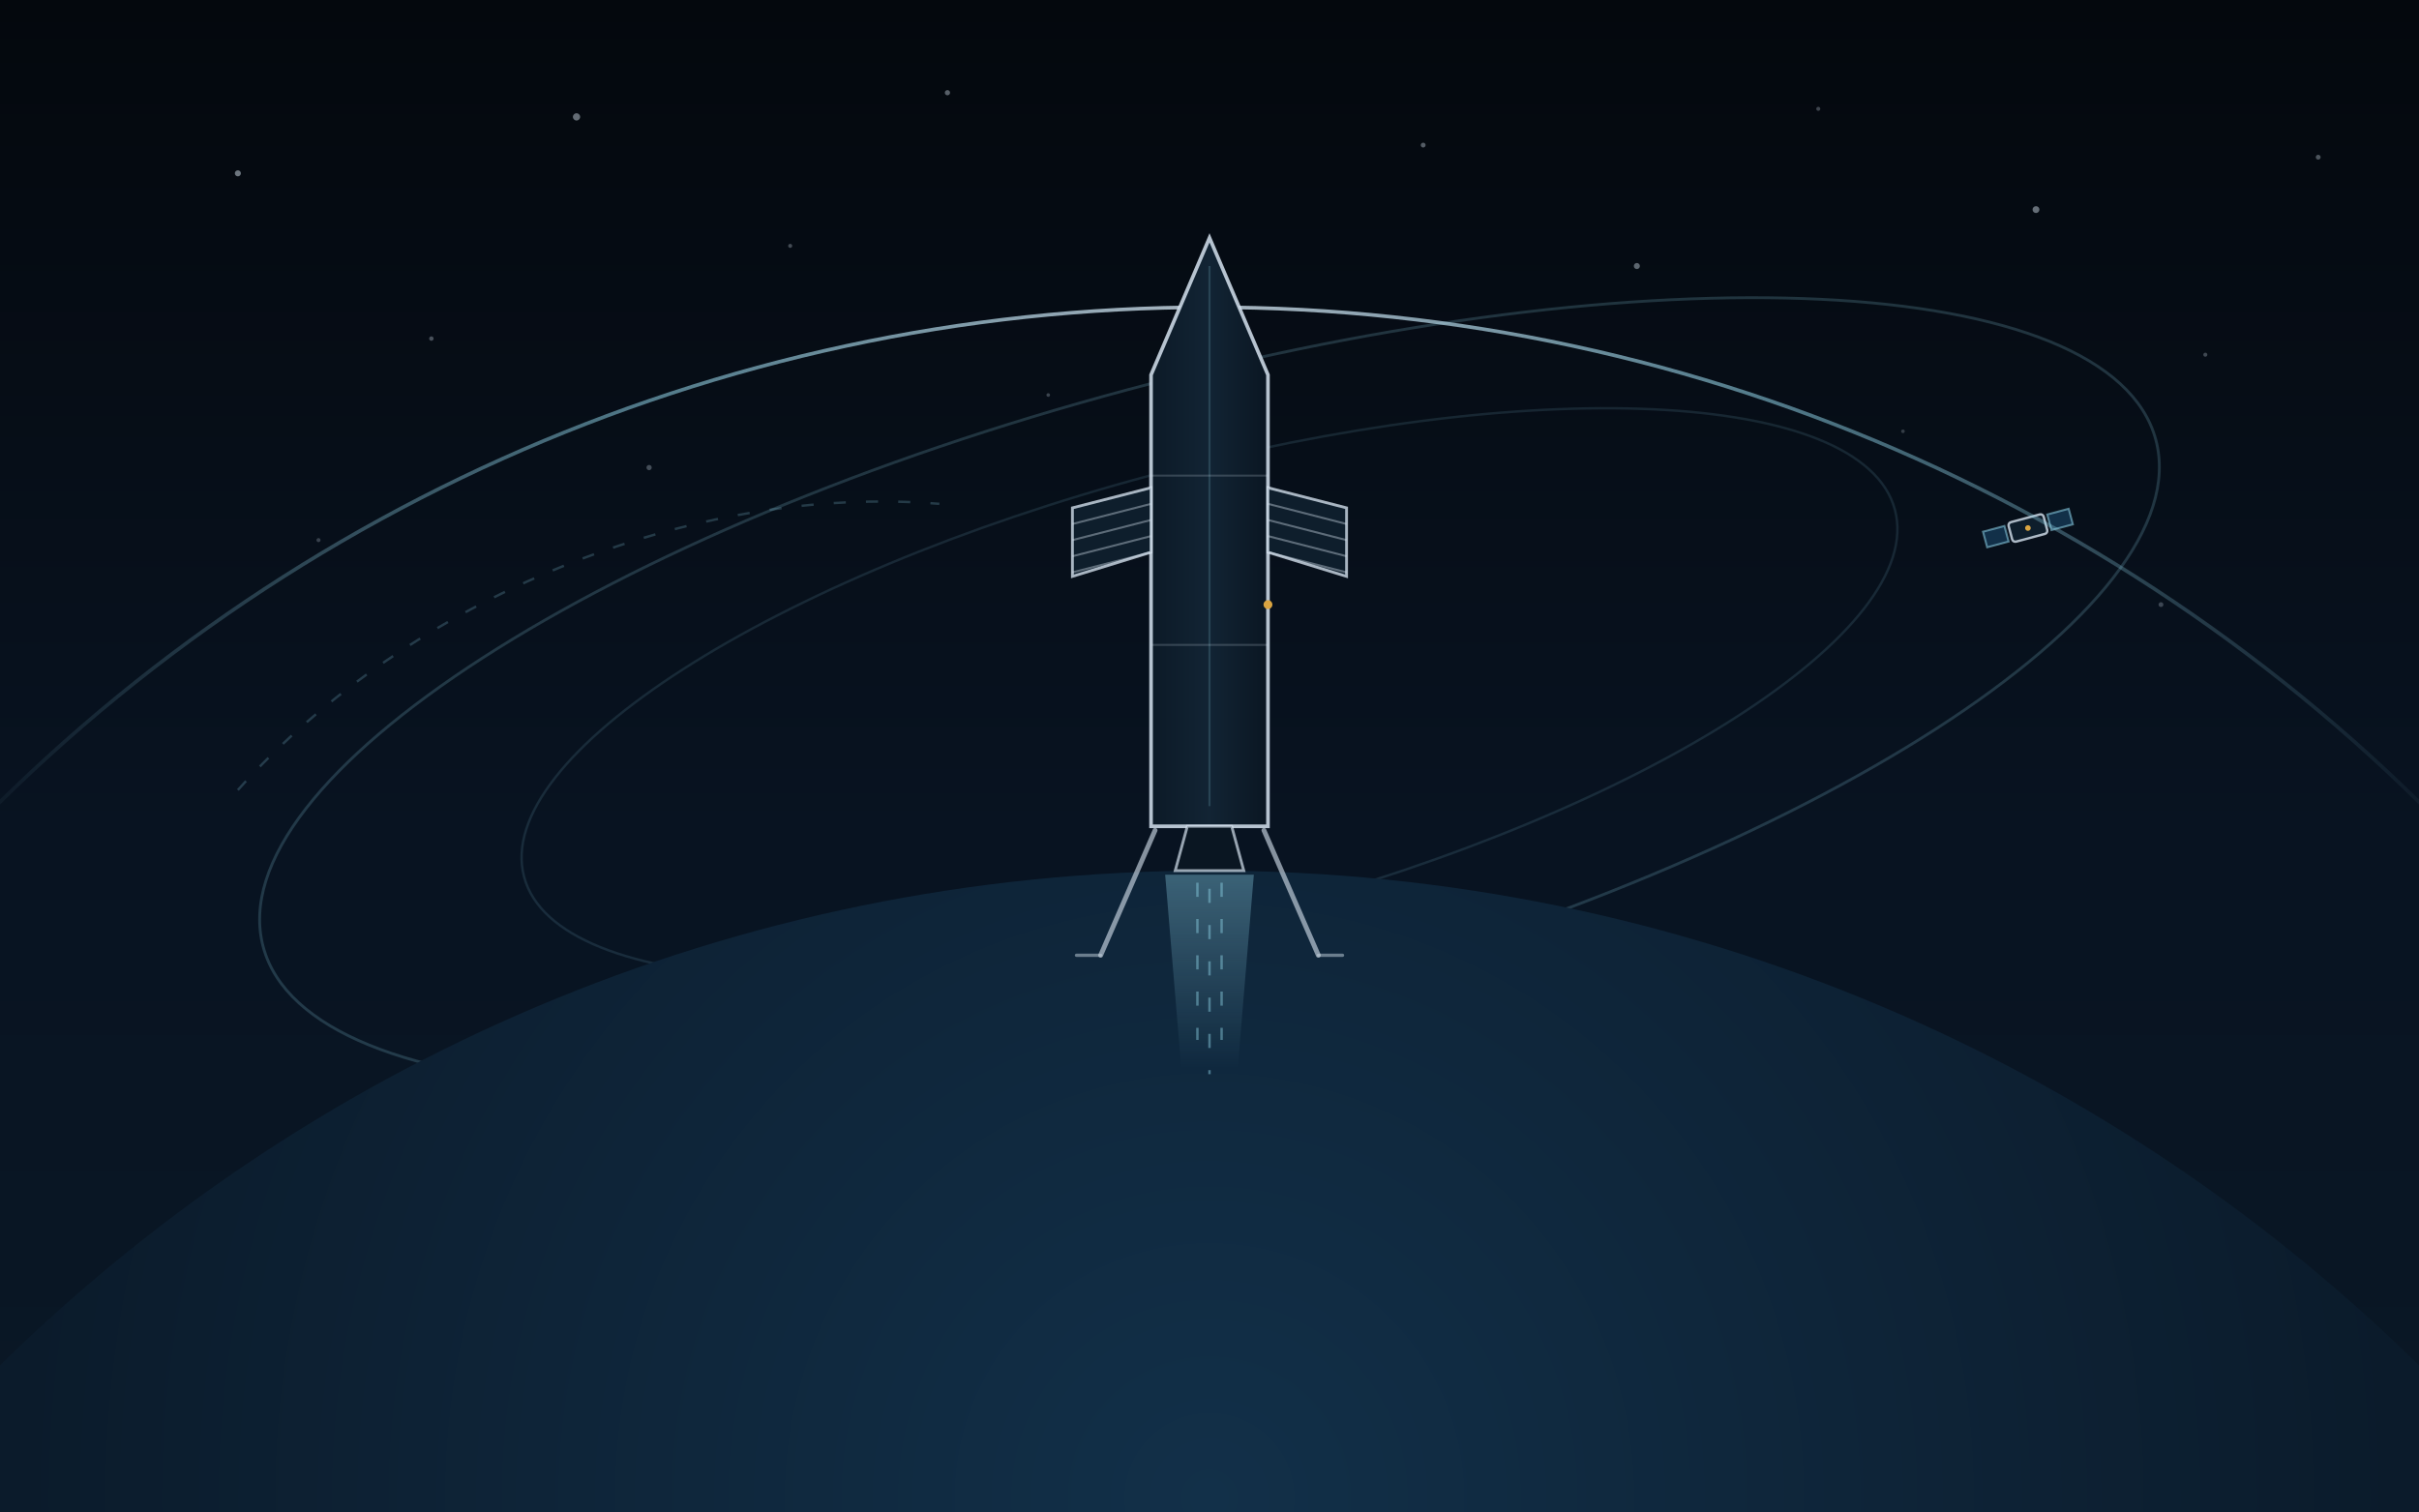
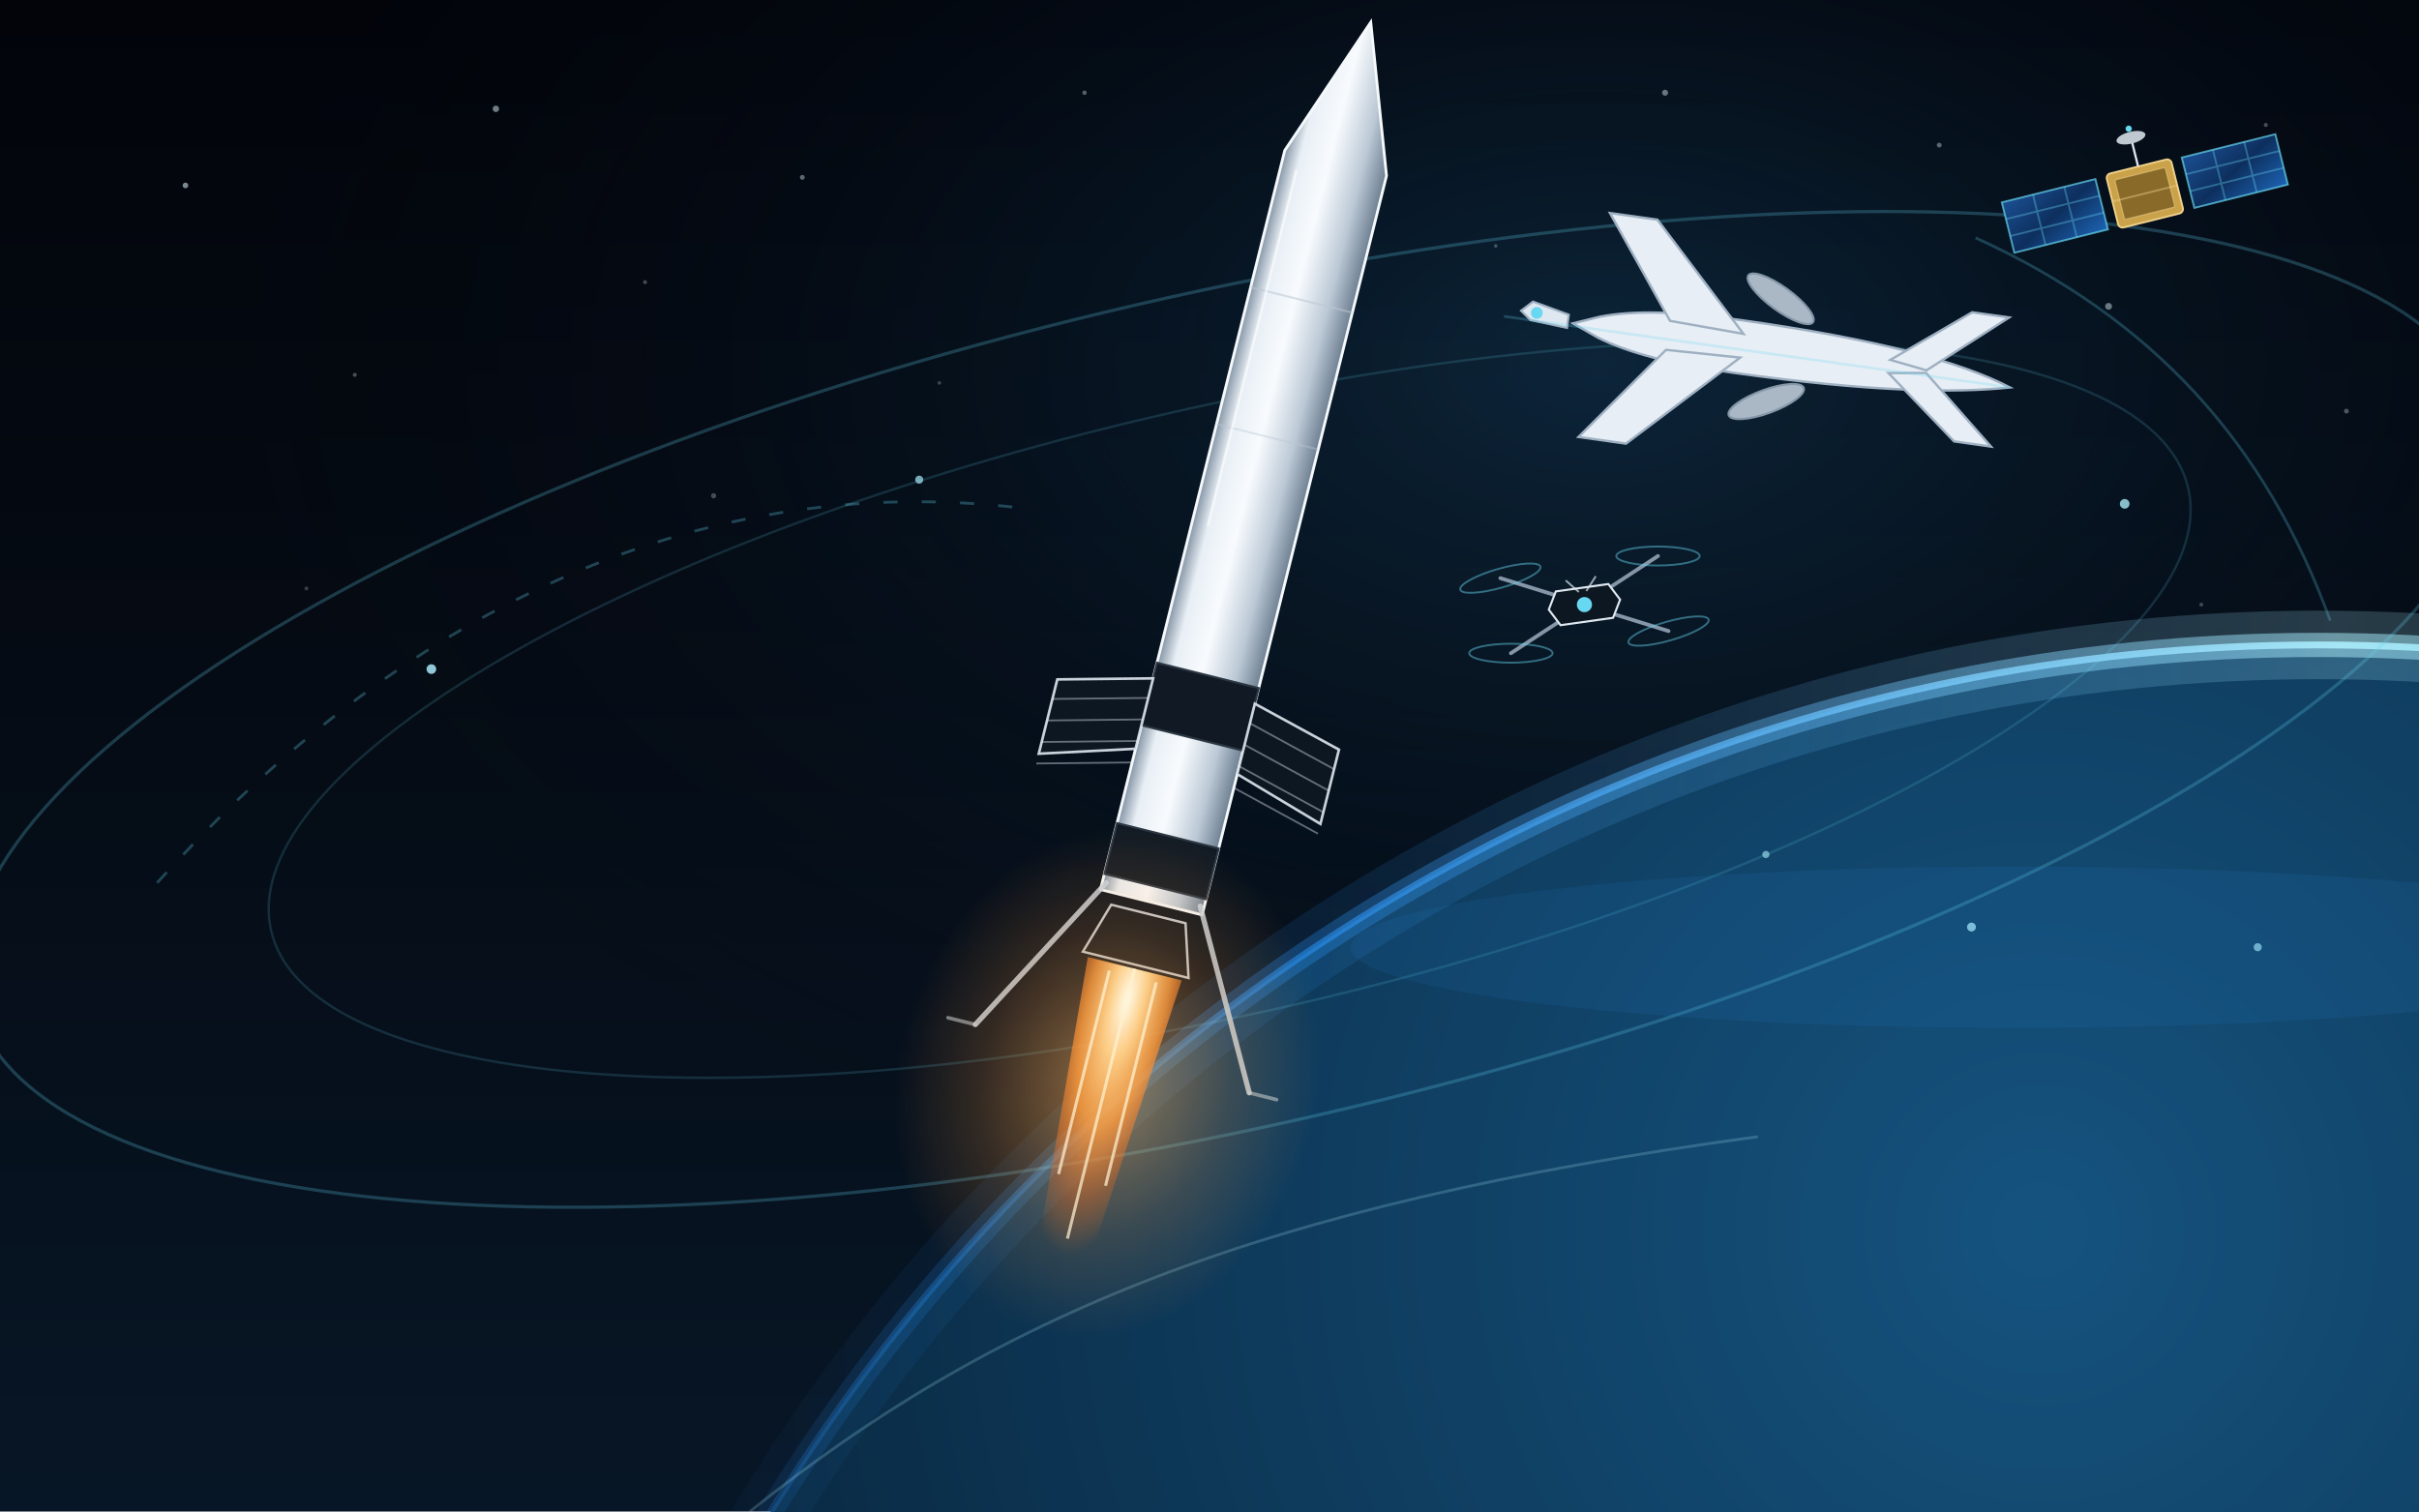
- <svg xmlns="http://www.w3.org/2000/svg" viewBox="0 0 1200 750" width="1200" height="750" role="img" aria-label="Brand illustration: a booster descending toward a lit planetary limb, with orbital arcs. Not a simulation capture.">
+ <svg xmlns="http://www.w3.org/2000/svg" viewBox="0 0 1200 750" width="1200" height="750" role="img" aria-label="Brand illustration: a reusable booster, an aircraft, a quadrotor and a satellite above a lit planetary limb. Not a simulation capture.">
  <defs>
    <linearGradient id="sky" x1="0" y1="0" x2="0" y2="1">
-       <stop offset="0" stop-color="#04080d" />
-       <stop offset="0.55" stop-color="#081321" />
-       <stop offset="1" stop-color="#0a1826" />
+       <stop offset="0" stop-color="#02040a" />
+       <stop offset="0.45" stop-color="#050b14" />
+       <stop offset="1" stop-color="#071626" />
    </linearGradient>
-     <radialGradient id="limb" cx="0.5" cy="0.18" r="0.75">
-       <stop offset="0" stop-color="#123049" />
-       <stop offset="0.45" stop-color="#0b1b2b" />
-       <stop offset="1" stop-color="#060d16" />
+     <radialGradient id="nebula" cx="0.66" cy="0.24" r="0.6">
+       <stop offset="0" stop-color="#1d5f8c" stop-opacity="0.34" />
+       <stop offset="0.55" stop-color="#0b2a44" stop-opacity="0.13" />
+       <stop offset="1" stop-color="#02040a" stop-opacity="0" />
+     </radialGradient>
+     <radialGradient id="earth" cx="0.42" cy="0.16" r="0.86">
+       <stop offset="0" stop-color="#15537f" />
+       <stop offset="0.4" stop-color="#0a2b45" />
+       <stop offset="0.78" stop-color="#05131f" />
+       <stop offset="1" stop-color="#030910" />
    </radialGradient>
    <linearGradient id="rim" x1="0" y1="0" x2="1" y2="0">
-       <stop offset="0" stop-color="#8fd3e8" stop-opacity="0" />
-       <stop offset="0.28" stop-color="#8fd3e8" stop-opacity="0.55" />
-       <stop offset="0.5" stop-color="#d5e2ee" stop-opacity="0.8" />
-       <stop offset="0.72" stop-color="#8fd3e8" stop-opacity="0.55" />
-       <stop offset="1" stop-color="#8fd3e8" stop-opacity="0" />
+       <stop offset="0" stop-color="#2997ff" stop-opacity="0" />
+       <stop offset="0.22" stop-color="#2997ff" stop-opacity="0.5" />
+       <stop offset="0.5" stop-color="#a8e9f8" stop-opacity="0.95" />
+       <stop offset="0.76" stop-color="#67d7f2" stop-opacity="0.7" />
+       <stop offset="1" stop-color="#67d7f2" stop-opacity="0" />
    </linearGradient>
-     <linearGradient id="body" x1="0" y1="0" x2="1" y2="0">
-       <stop offset="0" stop-color="#0c1a27" />
-       <stop offset="0.5" stop-color="#122434" />
-       <stop offset="1" stop-color="#0a1622" />
+     <linearGradient id="hull" x1="0" y1="0" x2="1" y2="0">
+       <stop offset="0" stop-color="#8494a5" />
+       <stop offset="0.16" stop-color="#e8eff5" />
+       <stop offset="0.44" stop-color="#f8fbfe" />
+       <stop offset="0.76" stop-color="#bcc9d6" />
+       <stop offset="1" stop-color="#6d7f91" />
    </linearGradient>
-     <linearGradient id="plume" x1="0" y1="0" x2="0" y2="1">
-       <stop offset="0" stop-color="#8fd3e8" stop-opacity="0.35" />
-       <stop offset="1" stop-color="#8fd3e8" stop-opacity="0" />
+     <radialGradient id="flame" cx="0.5" cy="0.1" r="0.8">
+       <stop offset="0" stop-color="#fffbe9" stop-opacity="1" />
+       <stop offset="0.22" stop-color="#ffd089" stop-opacity="0.98" />
+       <stop offset="0.5" stop-color="#ff9d3e" stop-opacity="0.8" />
+       <stop offset="0.8" stop-color="#f06a1c" stop-opacity="0.32" />
+       <stop offset="1" stop-color="#ff7a18" stop-opacity="0" />
+     </radialGradient>
+     <radialGradient id="halo" cx="0.5" cy="0.5" r="0.5">
+       <stop offset="0" stop-color="#ffbd6b" stop-opacity="0.55" />
+       <stop offset="0.6" stop-color="#ff9d3e" stop-opacity="0.18" />
+       <stop offset="1" stop-color="#ff9d3e" stop-opacity="0" />
+     </radialGradient>
+     <linearGradient id="panel" x1="0" y1="0" x2="1" y2="1">
+       <stop offset="0" stop-color="#1b4f92" />
+       <stop offset="0.5" stop-color="#0d2f5e" />
+       <stop offset="1" stop-color="#1d63b3" />
    </linearGradient>
  </defs>
  <rect width="1200" height="750" fill="url(#sky)" />
-   <g fill="#d5e2ee">
-     <circle cx="118" cy="86" r="1.5" opacity="0.5" />
-     <circle cx="214" cy="168" r="1.1" opacity="0.32" />
-     <circle cx="286" cy="58" r="1.8" opacity="0.45" />
-     <circle cx="392" cy="122" r="1" opacity="0.3" />
-     <circle cx="470" cy="46" r="1.3" opacity="0.4" />
-     <circle cx="520" cy="196" r="0.9" opacity="0.26" />
-     <circle cx="706" cy="72" r="1.2" opacity="0.38" />
-     <circle cx="812" cy="132" r="1.5" opacity="0.42" />
-     <circle cx="902" cy="54" r="1" opacity="0.28" />
-     <circle cx="1010" cy="104" r="1.7" opacity="0.46" />
-     <circle cx="1094" cy="176" r="1" opacity="0.28" />
-     <circle cx="1150" cy="78" r="1.2" opacity="0.34" />
-     <circle cx="158" cy="268" r="1" opacity="0.24" />
-     <circle cx="322" cy="232" r="1.3" opacity="0.3" />
-     <circle cx="944" cy="214" r="0.9" opacity="0.22" />
-     <circle cx="1072" cy="300" r="1.2" opacity="0.26" />
+   <rect width="1200" height="750" fill="url(#nebula)" />
+   <g fill="#dff3fb">
+     <circle cx="92" cy="92" r="1.4" opacity="0.55" />
+     <circle cx="176" cy="186" r="1" opacity="0.3" />
+     <circle cx="246" cy="54" r="1.6" opacity="0.5" />
+     <circle cx="320" cy="140" r="1" opacity="0.28" />
+     <circle cx="398" cy="88" r="1.2" opacity="0.4" />
+     <circle cx="466" cy="190" r="0.9" opacity="0.24" />
+     <circle cx="538" cy="46" r="1.1" opacity="0.36" />
+     <circle cx="676" cy="64" r="1.3" opacity="0.4" />
+     <circle cx="742" cy="122" r="0.9" opacity="0.26" />
+     <circle cx="826" cy="46" r="1.5" opacity="0.44" />
+     <circle cx="886" cy="176" r="1" opacity="0.3" />
+     <circle cx="962" cy="72" r="1.2" opacity="0.38" />
+     <circle cx="1046" cy="152" r="1.7" opacity="0.46" />
+     <circle cx="1124" cy="62" r="1" opacity="0.3" />
+     <circle cx="1164" cy="204" r="1.2" opacity="0.32" />
+     <circle cx="152" cy="292" r="1" opacity="0.22" />
+     <circle cx="354" cy="246" r="1.3" opacity="0.28" />
+     <circle cx="612" cy="230" r="0.9" opacity="0.2" />
+     <circle cx="1092" cy="300" r="1" opacity="0.24" />
  </g>
-   <g fill="none" stroke="#8fd3e8">
-     <ellipse cx="600" cy="344" rx="486" ry="156" transform="rotate(-15 600 344)" stroke-opacity="0.20" stroke-width="1.4" />
-     <ellipse cx="600" cy="344" rx="352" ry="112" transform="rotate(-15 600 344)" stroke-opacity="0.13" stroke-width="1.2" />
-     <path d="M118 392c86-96 226-152 348-142" stroke-opacity="0.22" stroke-width="1.2" stroke-dasharray="6 10" />
+   <circle cx="1150" cy="1220" r="900" fill="url(#earth)" />
+   <circle cx="1150" cy="1220" r="900" fill="none" stroke="url(#rim)" stroke-width="34" stroke-opacity="0.22" />
+   <circle cx="1150" cy="1220" r="900" fill="none" stroke="url(#rim)" stroke-width="12" stroke-opacity="0.55" />
+   <circle cx="1150" cy="1220" r="900" fill="none" stroke="url(#rim)" stroke-width="3.4" />
+   <path d="M372 750c120-96 250-152 500-186" fill="none" stroke="#a8e9f8" stroke-opacity="0.22" stroke-width="1.4" />
+   <g fill="none" stroke="#67d7f2">
+     <ellipse cx="610" cy="352" rx="640" ry="206" transform="rotate(-13 610 352)" stroke-opacity="0.24" stroke-width="1.6" />
+     <ellipse cx="610" cy="352" rx="488" ry="150" transform="rotate(-13 610 352)" stroke-opacity="0.16" stroke-width="1.2" />
+     <path d="M78 438c128-142 276-204 428-186" stroke-opacity="0.28" stroke-width="1.4" stroke-dasharray="7 12" />
+     <path d="M980 118c88 40 144 102 176 190" stroke-opacity="0.24" stroke-width="1.4" />
  </g>
-   <g transform="translate(1006 262) rotate(-15)">
-     <rect x="-9" y="-5" width="18" height="10" rx="1.6" fill="#0e1e2c" stroke="#d5e2ee" stroke-opacity="0.8" stroke-width="1.2" />
-     <rect x="-22" y="-4" width="11" height="8" fill="#123049" stroke="#8fd3e8" stroke-opacity="0.55" stroke-width="1" />
-     <rect x="11" y="-4" width="11" height="8" fill="#123049" stroke="#8fd3e8" stroke-opacity="0.55" stroke-width="1" />
-     <circle cx="0" cy="0" r="1.4" fill="#d9a441" />
+   <g fill="#a8e9f8">
+     <circle cx="214" cy="332" r="2.4" opacity="0.85" />
+     <circle cx="456" cy="238" r="2" opacity="0.7" />
+     <circle cx="1054" cy="250" r="2.4" opacity="0.8" />
+     <circle cx="876" cy="424" r="1.8" opacity="0.6" />
+     <circle cx="1120" cy="470" r="2" opacity="0.65" />
+     <circle cx="978" cy="460" r="2.2" opacity="0.75" />
  </g>
-   <circle cx="600" cy="1288" r="856" fill="url(#limb)" />
-   <path d="M-40 462a856 856 0 0 1 1280 0" fill="none" stroke="url(#rim)" stroke-width="1.8" transform="translate(0 -22)" />
-   <g>
-     <path d="M600 118 629 186v224H571V186z" fill="url(#body)" stroke="#d5e2ee" stroke-opacity="0.85" stroke-width="1.8" />
-     <path d="M600 132v268" stroke="#8fd3e8" stroke-opacity="0.18" stroke-width="1" />
-     <path d="M571 236h58M571 320h58" stroke="#d5e2ee" stroke-opacity="0.2" stroke-width="1" />
-     <g stroke="#d5e2ee" stroke-opacity="0.78" stroke-width="1.4" fill="#0e1e2c">
-       <path d="M629 242 668 252v34l-39-12z" />
-       <path d="M571 242 532 252v34l39-12z" />
-       <g stroke-opacity="0.4" stroke-width="1">
-         <path d="M629 250 668 260M629 258 668 268M629 266 668 276M629 274 668 284" />
-         <path d="M571 250 532 260M571 258 532 268M571 266 532 276M571 274 532 284" />
+   <g transform="translate(1064 96) rotate(-14) scale(0.92)">
+     <rect x="-18" y="-15" width="36" height="30" rx="2.5" fill="#c9a24a" stroke="#f0d18a" stroke-width="1" />
+     <rect x="-14" y="-11" width="28" height="22" rx="1" fill="#8a6a28" stroke="#f0d18a" stroke-opacity="0.5" stroke-width="0.7" />
+     <path d="M-18 0h36" stroke="#f0d18a" stroke-opacity="0.45" />
+     <g fill="url(#panel)" stroke="#67d7f2" stroke-opacity="0.7" stroke-width="1">
+       <rect x="-76" y="-14" width="52" height="28" />
+       <rect x="24" y="-14" width="52" height="28" />
+     </g>
+     <g stroke="#67d7f2" stroke-opacity="0.35">
+       <path d="M-76-4.7h52M-76 4.7h52M-58.7-14v28M-41.3-14v28" />
+       <path d="M24-4.7h52M24 4.7h52M41.3-14v28M58.7-14v28" />
+     </g>
+     <path d="M0-15 0-28" stroke="#dfe8f0" stroke-width="1.2" />
+     <ellipse cx="0" cy="-31" rx="8" ry="3.2" fill="#dfe8f0" fill-opacity="0.85" />
+     <circle cx="0" cy="-36" r="1.7" fill="#67d7f2" />
+   </g>
+   <g transform="translate(872 172) rotate(8) scale(-1.32 1.32)">
+     <g fill="#e7eef5" stroke="#9fb0c2" stroke-width="0.9">
+       <path d="M-96 2c20-7 52-11 104-11 24 0 40 2 52 6l10 4-10 4c-12 4-28 6-52 6-52 0-84-4-104-9z" />
+       <path d="M6-4 44-42 62-42 34-5z" />
+       <path d="M6 5 44 43 62 43 34 6z" />
+       <path d="M-64 0-92-24-78-24-50-2z" />
+       <path d="M-64 1-92 25-78 25-50 3z" />
+     </g>
+     <g fill="#aab8c6" stroke="#8496a8" stroke-width="0.8">
+       <ellipse cx="-6" cy="-19" rx="15" ry="4.4" transform="rotate(-28 -6 -19)" />
+       <ellipse cx="-6" cy="20" rx="15" ry="4.4" transform="rotate(28 -6 20)" />
+     </g>
+     <path d="M72-2 86-5 90-1 86 2 72 3z" fill="#dfe8f0" stroke="#9fb0c2" stroke-width="0.8" />
+     <circle cx="84" cy="-1" r="2.2" fill="#67d7f2" />
+     <path d="M-96 2 96 2" stroke="#67d7f2" stroke-opacity="0.24" stroke-width="1" />
+   </g>
+   <g transform="translate(786 300) rotate(-8) scale(0.94)">
+     <g stroke="#8496a8" stroke-width="2" stroke-linecap="round">
+       <path d="M-8-4-42-20M8-4 42-20M-8 4-42 20M8 4 42 20" />
+     </g>
+     <g fill="none" stroke="#67d7f2" stroke-opacity="0.45" stroke-width="1">
+       <ellipse cx="-42" cy="-20" rx="22" ry="5" transform="rotate(-8 -42 -20)" />
+       <ellipse cx="42" cy="-20" rx="22" ry="5" transform="rotate(8 42 -20)" />
+       <ellipse cx="-42" cy="20" rx="22" ry="5" transform="rotate(8 -42 20)" />
+       <ellipse cx="42" cy="20" rx="22" ry="5" transform="rotate(-8 42 20)" />
+     </g>
+     <path d="M-14-9h28l5 9-5 9h-28l-5-9z" fill="#0c1722" stroke="#dfe8f0" stroke-width="1.1" />
+     <circle cx="0" cy="0" r="4" fill="#67d7f2" />
+     <path d="M-8-14-2-7M8-14 2-7" stroke="#dfe8f0" stroke-opacity="0.7" />
+   </g>
+   <g transform="translate(590 372) rotate(14)">
+     <path d="M-26-300 0-372 26-300V78H-26z" fill="url(#hull)" stroke="#f5f9fc" stroke-width="1.4" />
+     <path d="M-26-38h52v32H-26z" fill="#111a24" stroke="#2b3743" stroke-width="1" />
+     <path d="M-26 44h52v26H-26z" fill="#111a24" stroke="#2b3743" stroke-width="1" />
+     <path d="M-26-230h52" stroke="#b9c6d3" stroke-opacity="0.55" stroke-width="1" />
+     <path d="M-26-160h52" stroke="#b9c6d3" stroke-opacity="0.4" stroke-width="1" />
+     <path d="M-18-292v182" stroke="#ffffff" stroke-opacity="0.6" stroke-width="1.2" />
+     <g stroke="#dfe8f0" stroke-opacity="0.9" stroke-width="1.3" fill="#0c1722">
+       <path d="M26-30 72-18v38l-46-14z" />
+       <path d="M-26-30-72-18v38l46-14z" />
+       <g stroke-opacity="0.42" stroke-width="0.9">
+         <path d="M26-20 72-8M26-9 72 3M26 2 72 14M26 13 72 25" />
+         <path d="M-26-20-72-8M-26-9-72 3M-26 2-72 14M-26 13-72 25" />
      </g>
    </g>
-     <g stroke="#c9d6e2" stroke-opacity="0.65" stroke-width="2.4" fill="none" stroke-linecap="round">
-       <path d="M573 412 546 474" />
-       <path d="M627 412 654 474" />
-       <path d="M546 474h-12M654 474h12" stroke-width="1.6" stroke-opacity="0.5" />
+     <g stroke="#c9d6e2" stroke-opacity="0.85" stroke-width="2.6" fill="none" stroke-linecap="round">
+       <path d="M-24 74-70 158" />
+       <path d="M24 74 70 158" />
+       <path d="M-70 158h-14M70 158h14" stroke-width="1.8" stroke-opacity="0.55" />
    </g>
-     <path d="M589 410h22l6 22h-34z" fill="#0a1622" stroke="#d5e2ee" stroke-opacity="0.7" stroke-width="1.4" />
-     <path d="M578 434h44l-8 96h-28z" fill="url(#plume)" />
-     <g stroke="#8fd3e8" stroke-opacity="0.45" stroke-width="1.2" stroke-dasharray="7 11">
-       <path d="M594 438v78M600 441v92M606 438v78" />
+     <path d="M-19 84h38l8 26h-54z" fill="#0a131d" stroke="#dfe8f0" stroke-opacity="0.85" stroke-width="1.2" />
+     <ellipse cx="0" cy="170" rx="104" ry="128" fill="url(#halo)" />
+     <path d="M-24 112h48l-12 162h-24z" fill="url(#flame)" />
+     <g stroke="#fff3d2" stroke-opacity="0.72" stroke-width="1.5">
+       <path d="M-12 116v104M0 112v138M12 116v104" />
    </g>
-     <circle cx="629" cy="300" r="2.2" fill="#d9a441" />
  </g>
-   <rect width="1200" height="750" fill="none" />
+   <ellipse cx="1000" cy="470" rx="330" ry="40" fill="#2997ff" fill-opacity="0.08" />
</svg>
